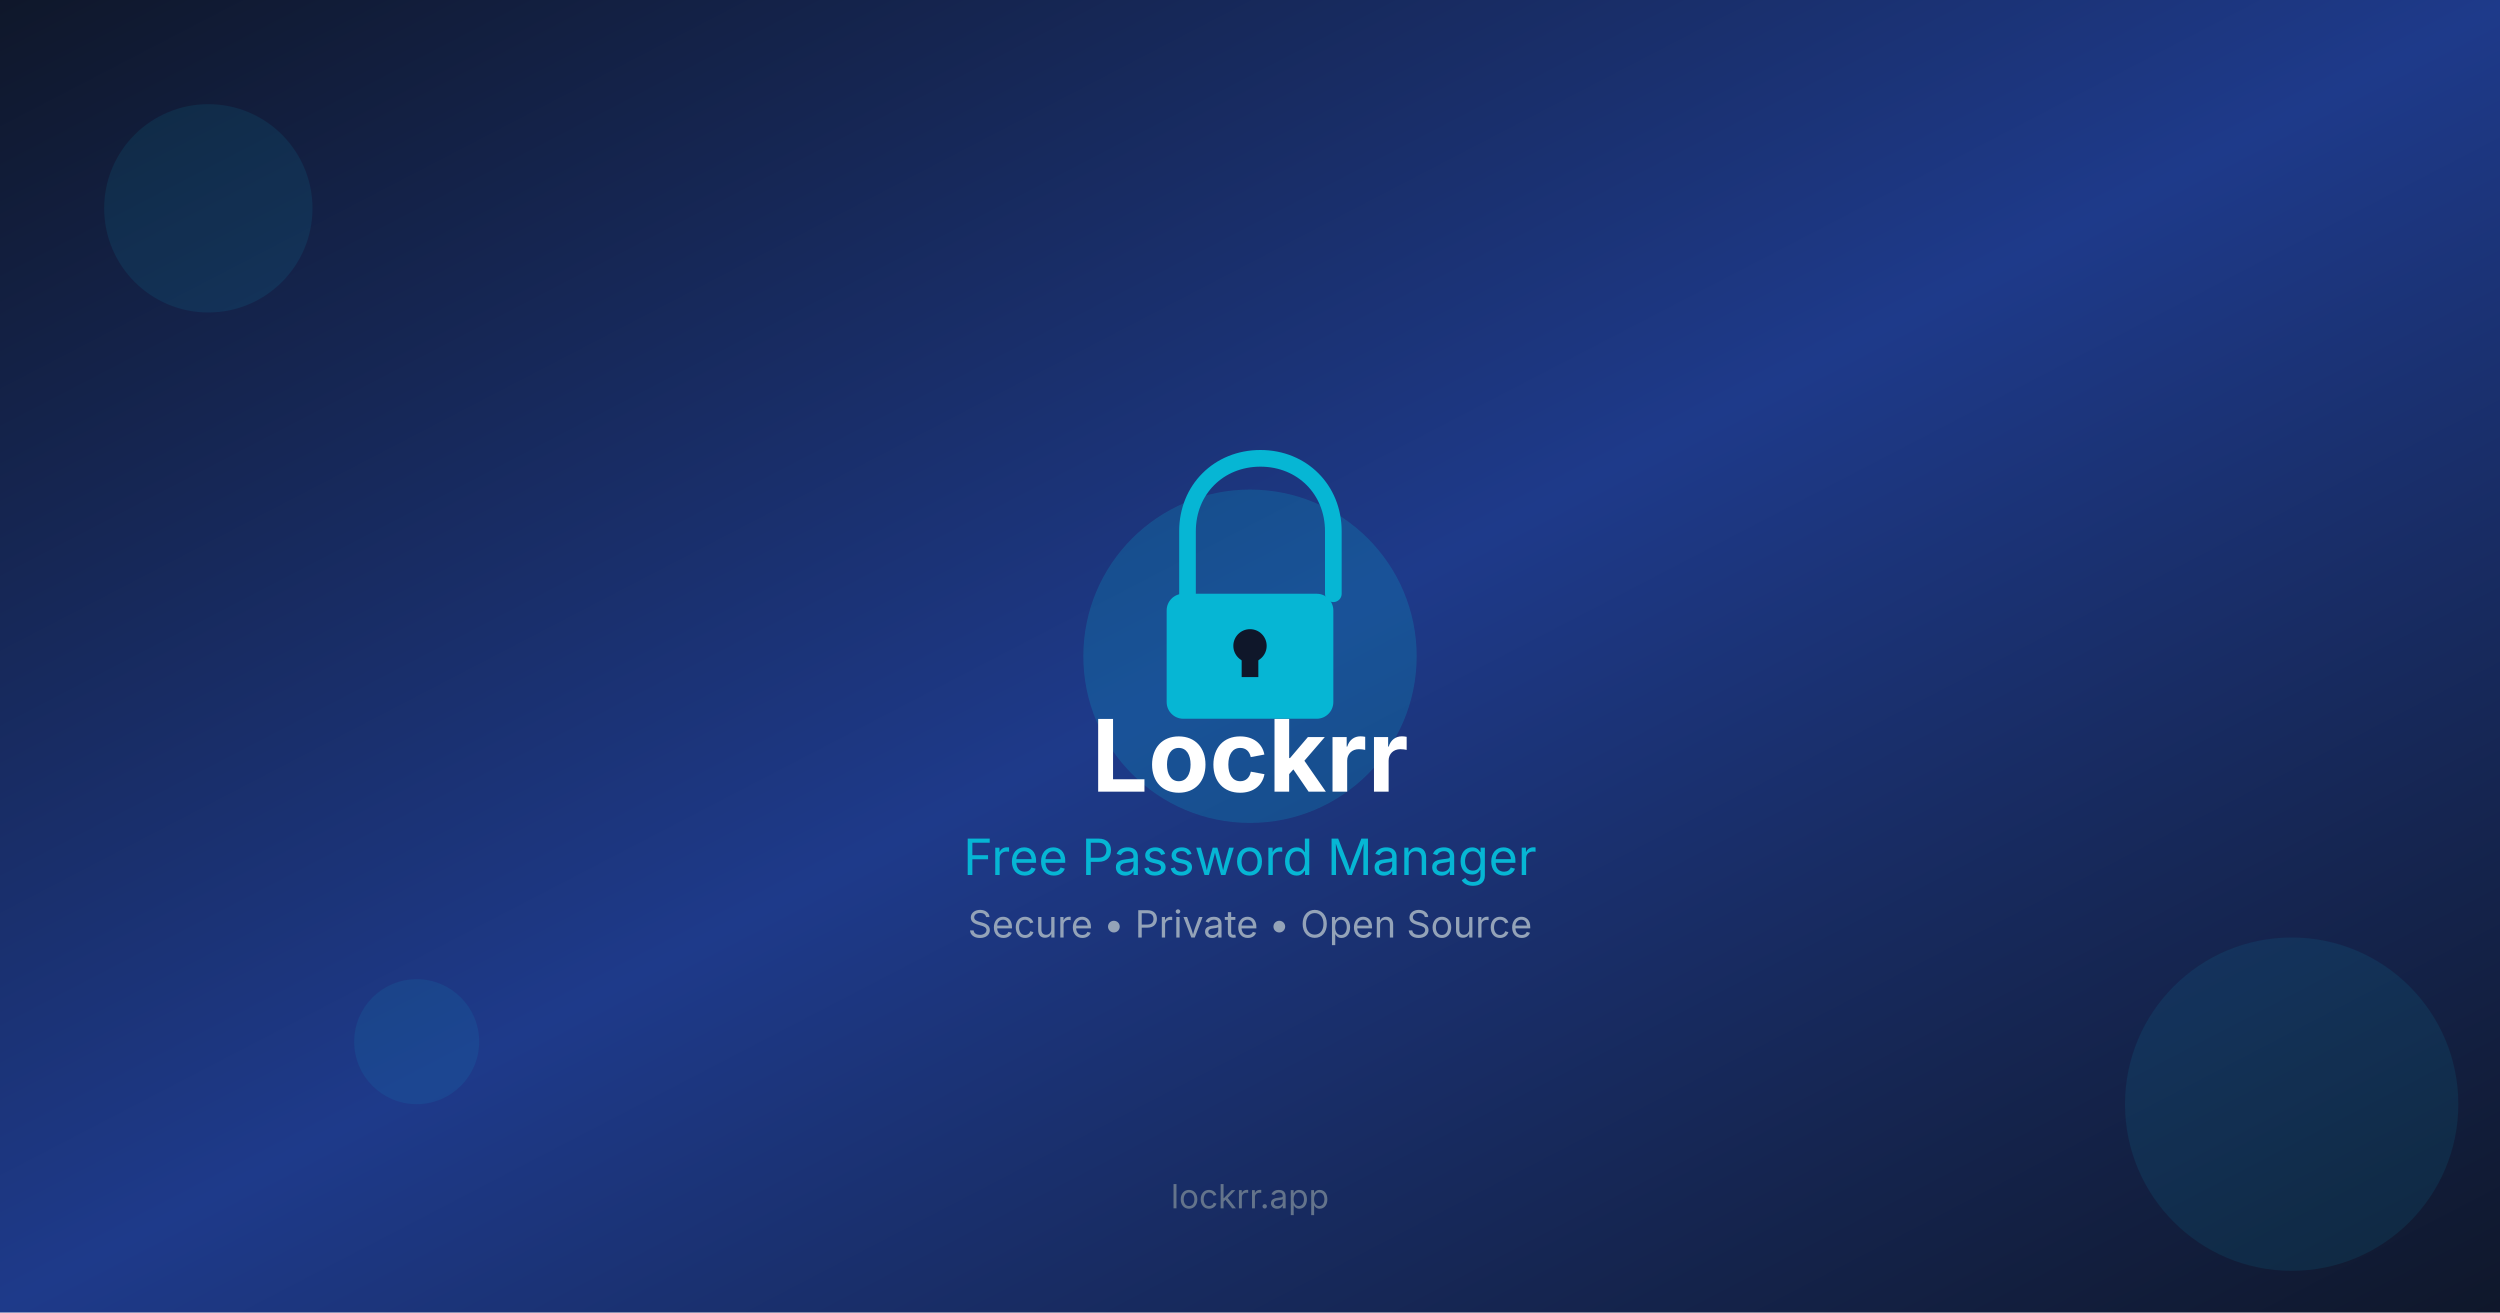
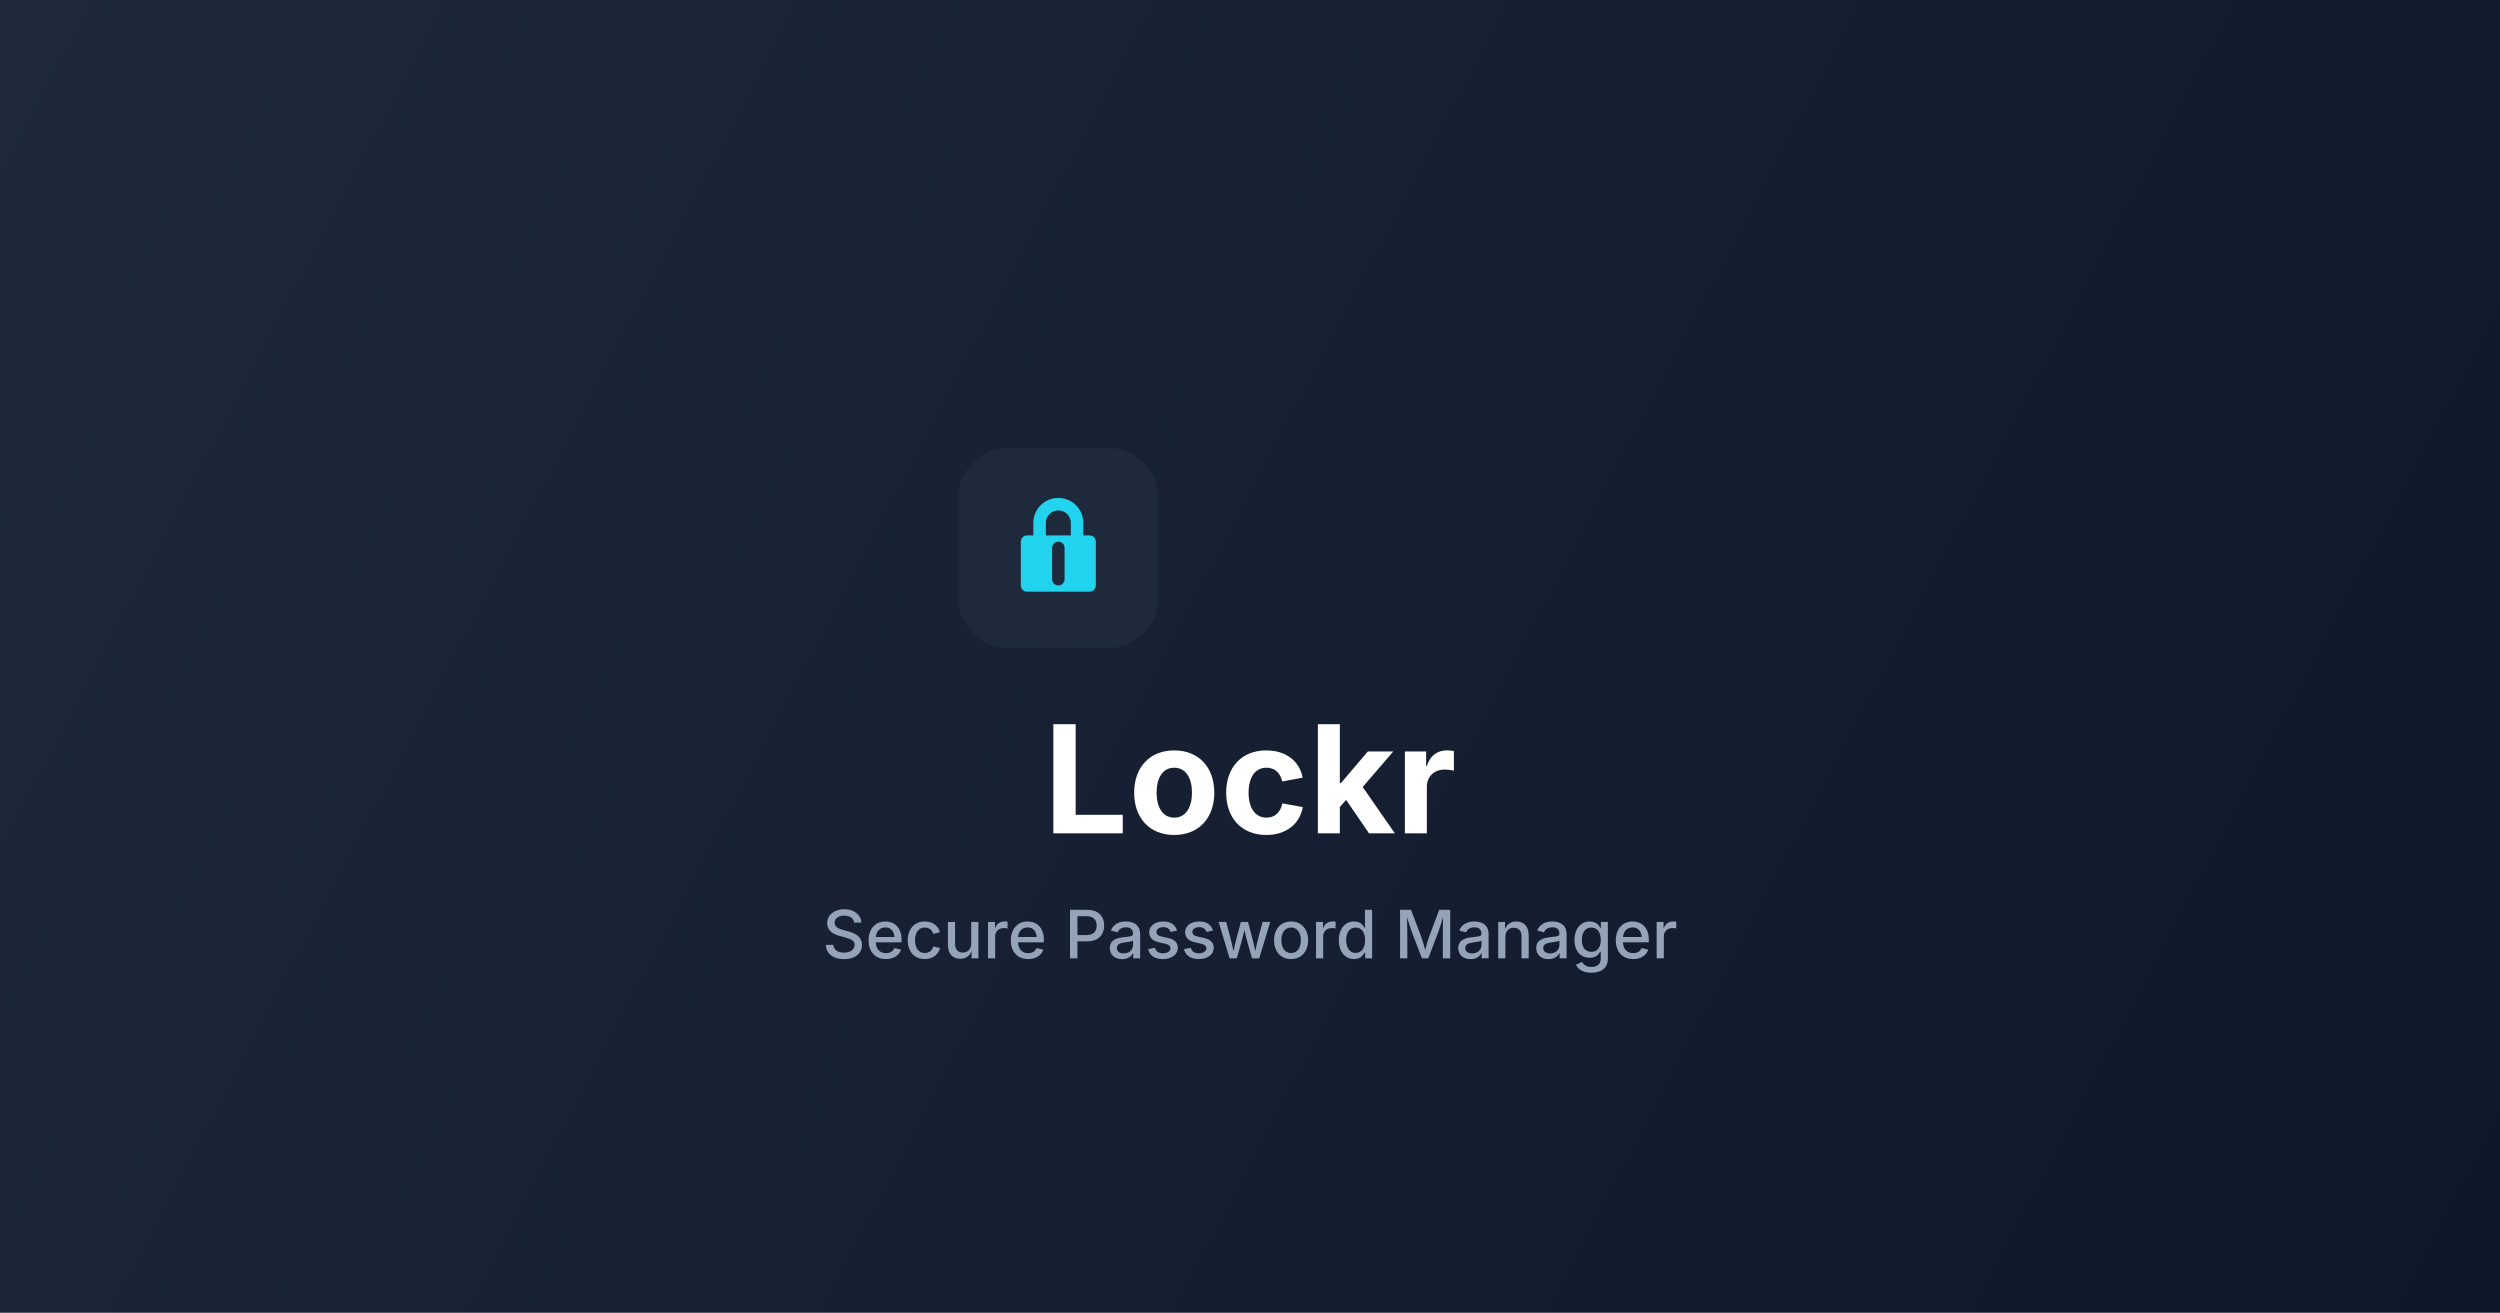
- <svg xmlns="http://www.w3.org/2000/svg" viewBox="0 0 1200 630" fill="none">
+ <svg xmlns="http://www.w3.org/2000/svg" width="1200" height="630" viewBox="0 0 1200 630" fill="none">
+   <rect width="1200" height="630" fill="#1E293B" />
+   <rect x="0" y="0" width="1200" height="630" fill="url(#gradient)" />
+   <g transform="translate(460,215) scale(3)">
+     <rect width="32" height="32" rx="8" fill="#1E293B" />
+     <path d="M16 8C18.209 8 20 9.791 20 12V14H21C21.552 14 22 14.448 22 15V22C22 22.552 21.552 23 21 23H11C10.448 23 10 22.552 10 22V15C10 14.448 10.448 14 11 14H12V12C12 9.791 13.791 8 16 8ZM16 15C15.448 15 15 15.448 15 16V21C15 21.552 15.448 22 16 22C16.552 22 17 21.552 17 21V16C17 15.448 16.552 15 16 15ZM16 10C14.895 10 14 10.895 14 12V14H18V12C18 10.895 17.105 10 16 10Z" fill="#22D3EE" />
+   </g>
+   <text x="600" y="400" text-anchor="middle" font-family="Inter, system-ui, sans-serif" font-size="72" font-weight="700" fill="white">
+     Lockr
+   </text>
+   <text x="600" y="460" text-anchor="middle" font-family="Inter, system-ui, sans-serif" font-size="32" font-weight="500" fill="#94A3B8">
+     Secure Password Manager
+   </text>
  <defs>
-     <linearGradient id="bgGradient" x1="0%" y1="0%" x2="100%" y2="100%">
-       <stop offset="0%" style="stop-color:#0F172A;stop-opacity:1" />
-       <stop offset="50%" style="stop-color:#1E3A8A;stop-opacity:1" />
-       <stop offset="100%" style="stop-color:#0F172A;stop-opacity:1" />
+     <linearGradient id="gradient" x1="0" y1="0" x2="1200" y2="630" gradientUnits="userSpaceOnUse">
+       <stop offset="0%" stop-color="#1E293B" />
+       <stop offset="100%" stop-color="#0F172A" />
    </linearGradient>
  </defs>
-   <rect width="1200" height="630" fill="url(#bgGradient)" />
-   <circle cx="100" cy="100" r="50" fill="#06B6D4" opacity="0.1" />
-   <circle cx="1100" cy="530" r="80" fill="#06B6D4" opacity="0.1" />
-   <circle cx="200" cy="500" r="30" fill="#06B6D4" opacity="0.1" />
-   <g transform="translate(400, 200)">
-     <circle cx="200" cy="115" r="80" fill="#06B6D4" opacity="0.2" />
-     <rect x="160" y="85" width="80" height="60" rx="8" fill="#06B6D4" />
-     <path d="M170 85V55C170 35 185 20 205 20C225 20 240 35 240 55V85" stroke="#06B6D4" stroke-width="8" stroke-linecap="round" />
-     <circle cx="200" cy="110" r="8" fill="#0F172A" />
-     <rect x="196" y="110" width="8" height="15" fill="#0F172A" />
-   </g>
-   <text x="600" y="380" text-anchor="middle" font-family="Inter, system-ui, sans-serif" font-size="48" font-weight="bold" fill="white">
-     Lockrr
-   </text>
-   <text x="600" y="420" text-anchor="middle" font-family="Inter, system-ui, sans-serif" font-size="24" fill="#06B6D4">
-     Free Password Manager
-   </text>
-   <text x="600" y="450" text-anchor="middle" font-family="Inter, system-ui, sans-serif" font-size="18" fill="#94A3B8">
-     Secure • Private • Open Source
-   </text>
-   <text x="600" y="580" text-anchor="middle" font-family="Inter, system-ui, sans-serif" font-size="16" fill="#64748B">
-     lockrr.app
-   </text>
</svg>
